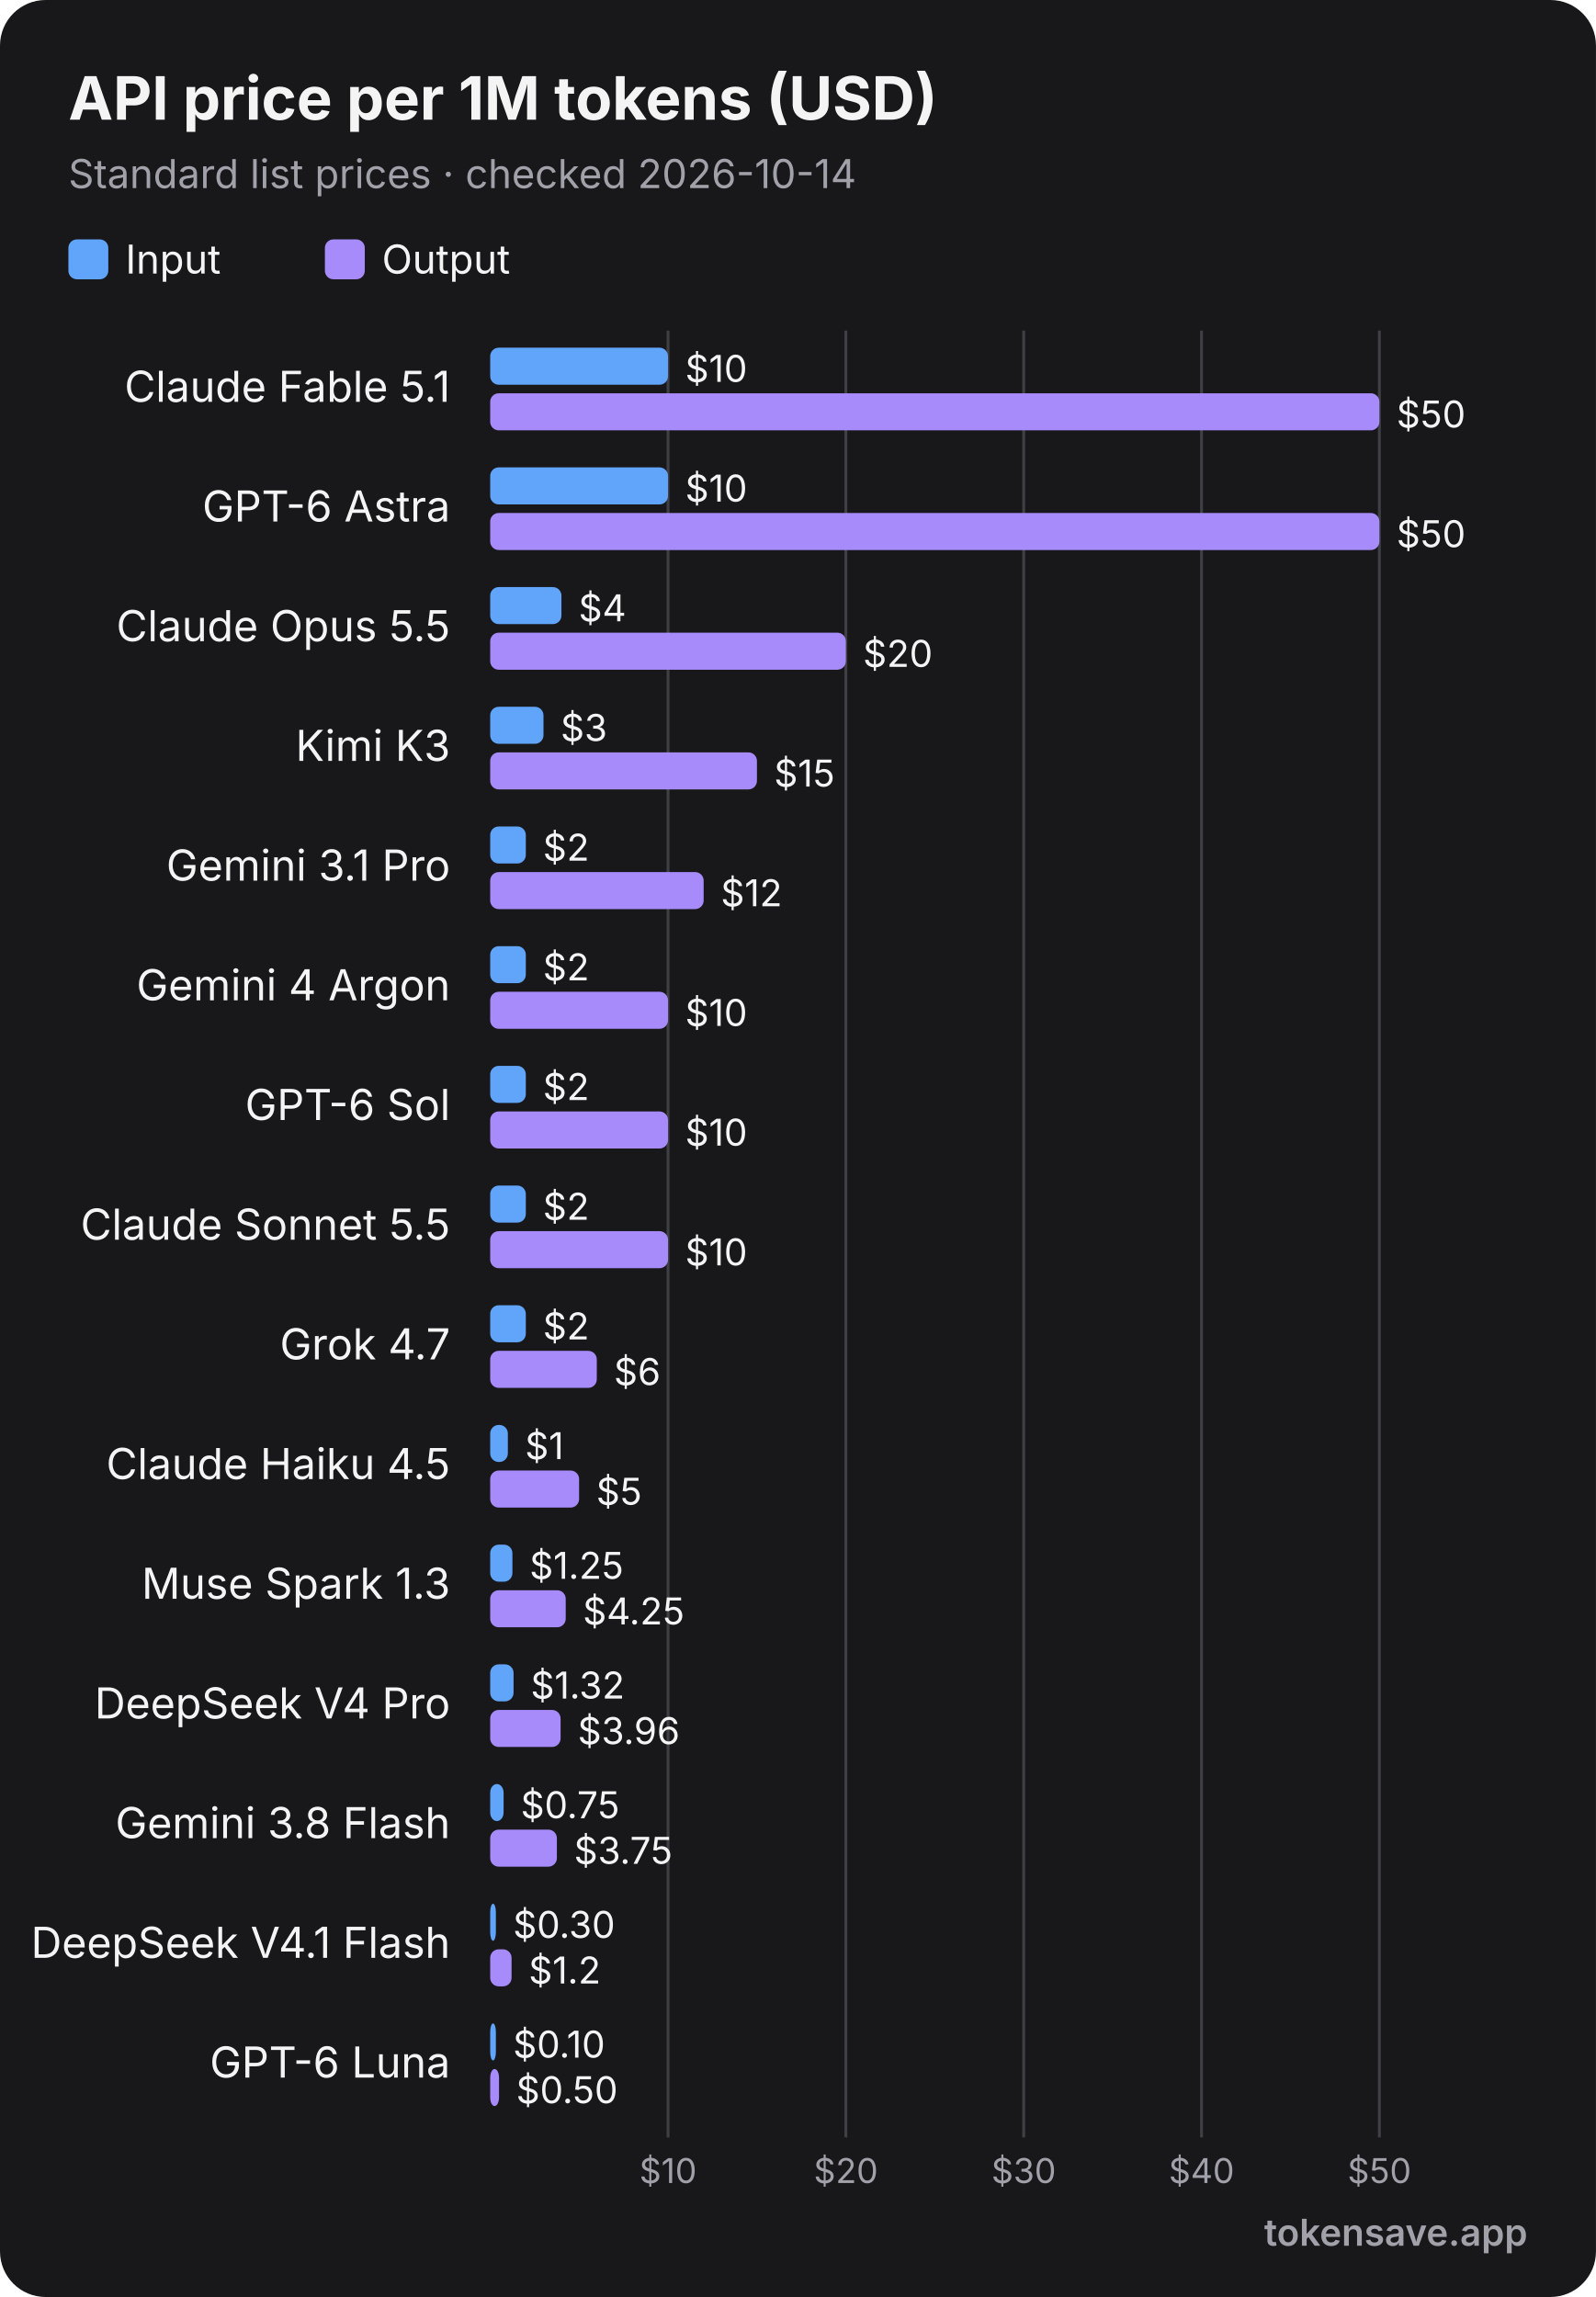
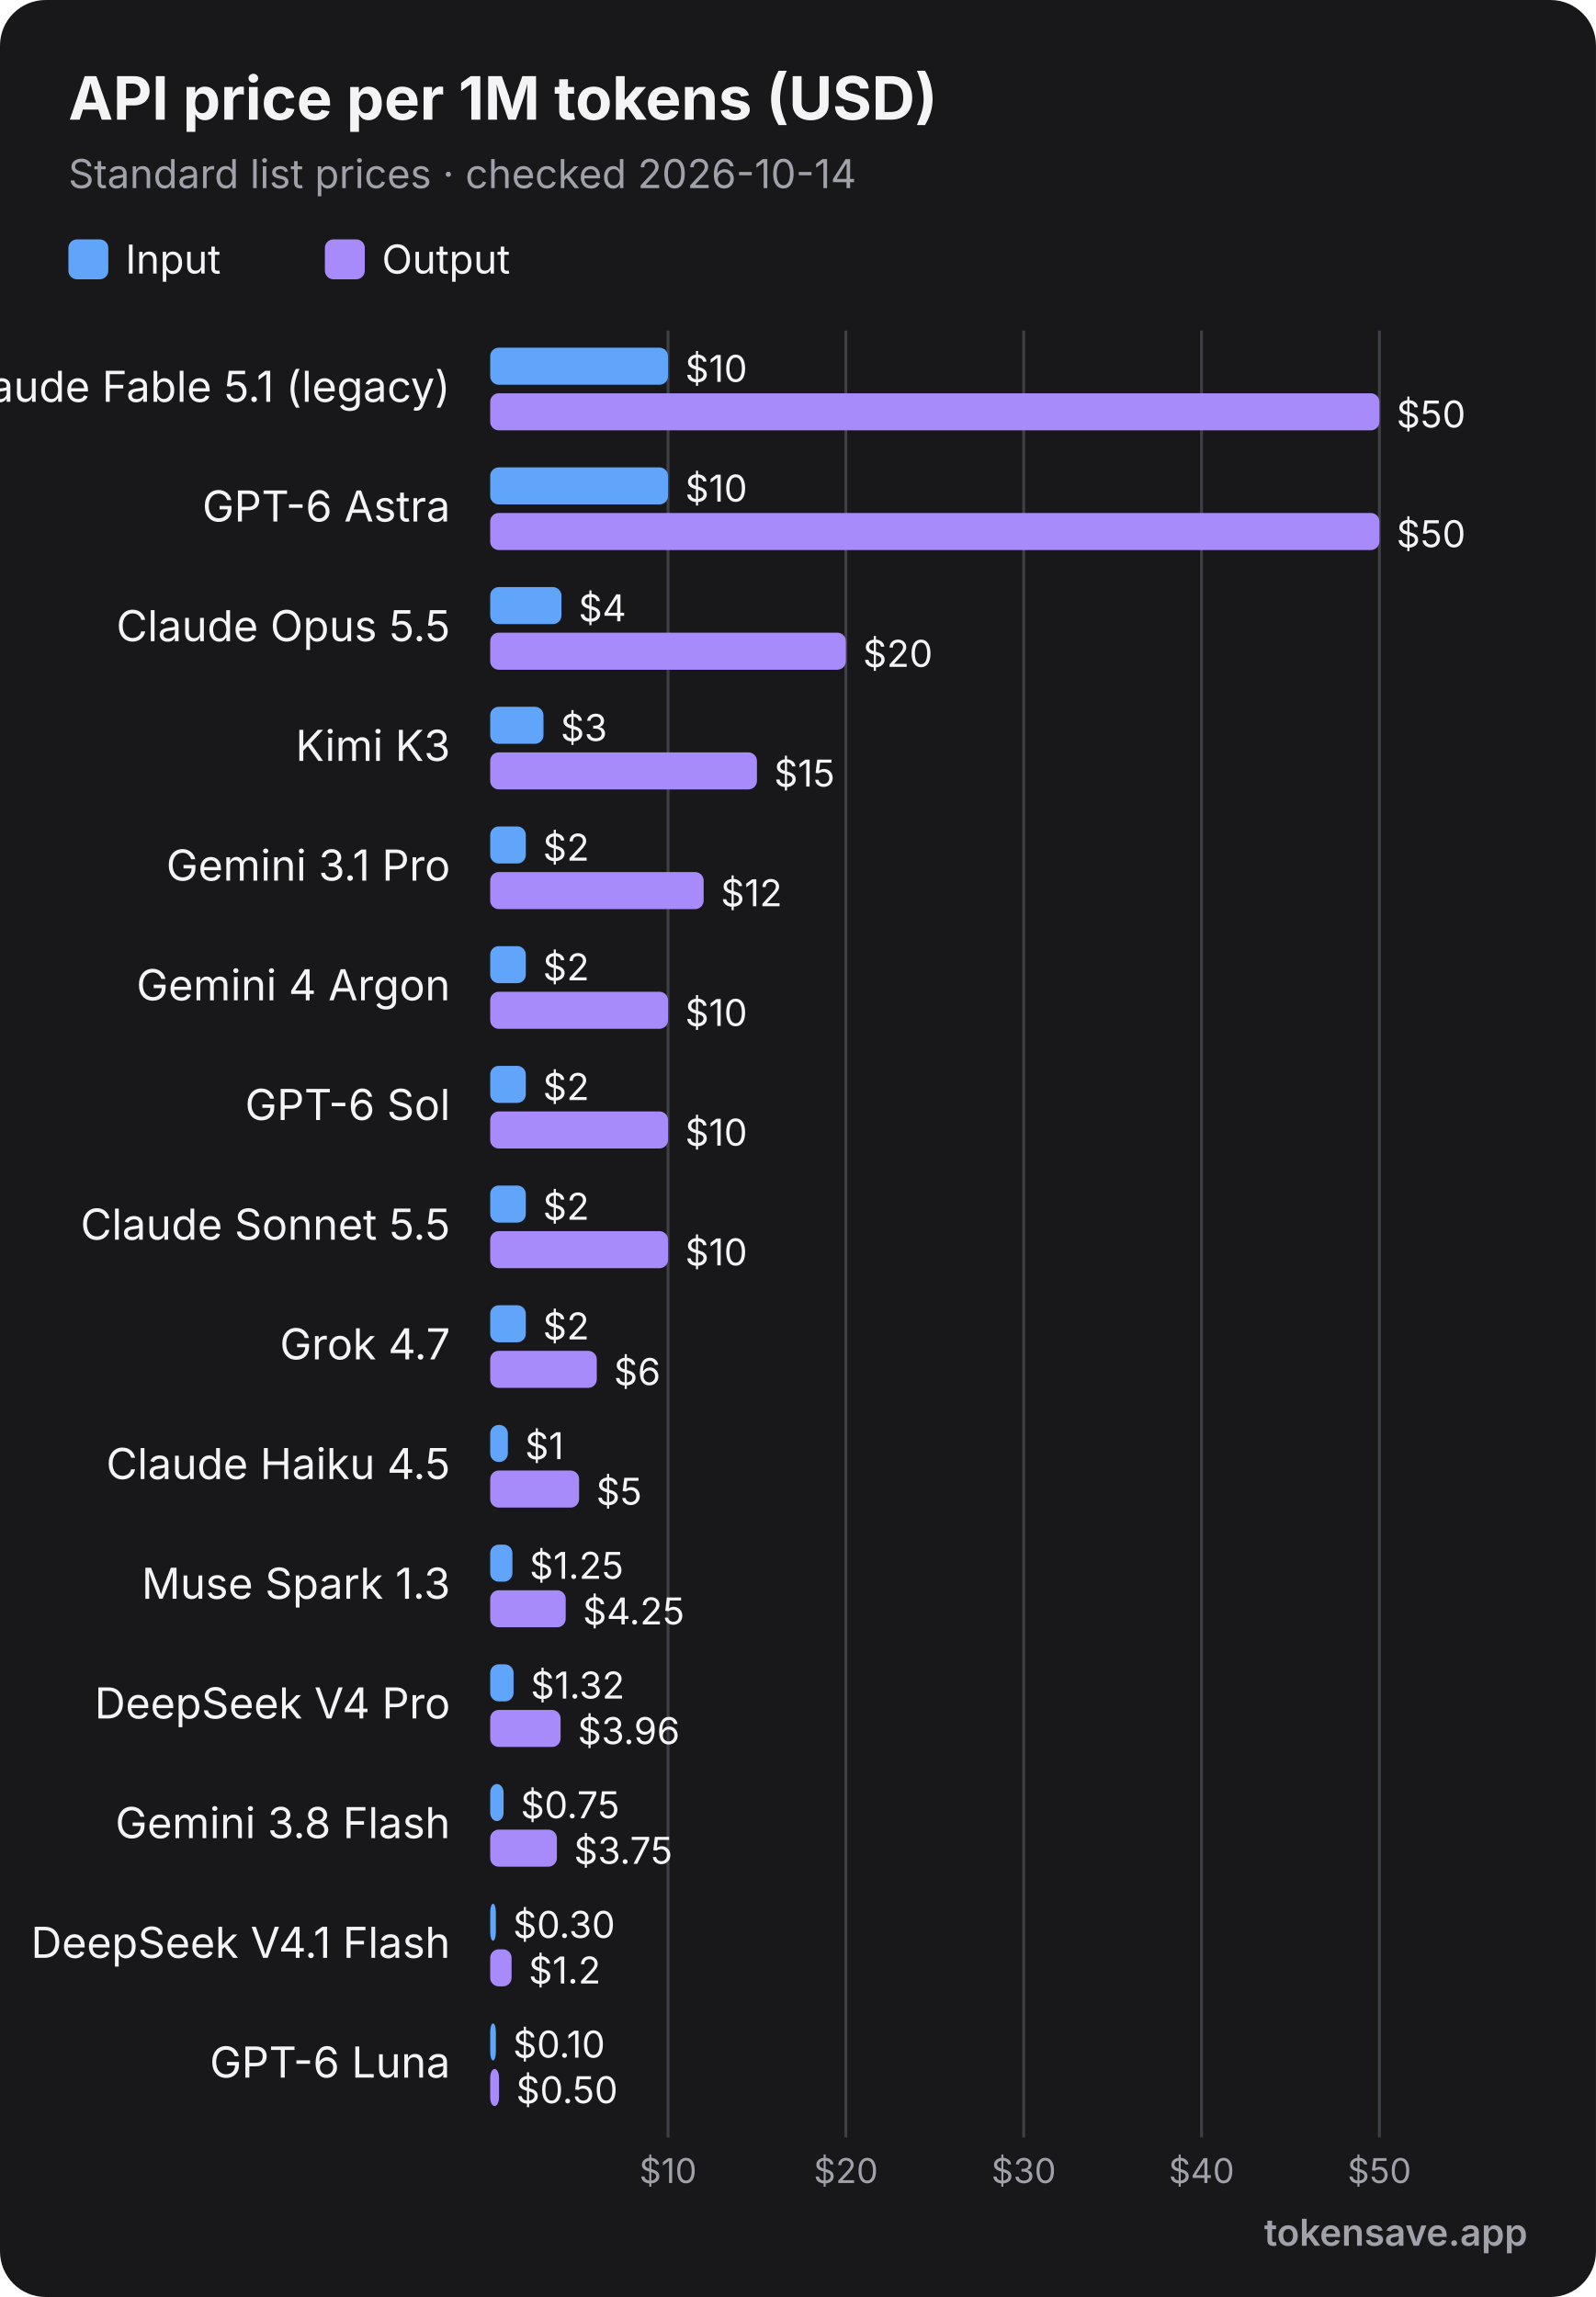
<svg xmlns="http://www.w3.org/2000/svg" viewBox="0 0 560 806" width="560" height="806" role="img" font-family="Inter, 'Segoe UI', Helvetica, Arial, sans-serif">
  <rect width="560" height="806" rx="16" fill="#18181b" />
  <text x="24" y="42" font-size="21" font-weight="700" fill="#f4f4f5">API price per 1M tokens (USD)</text>
  <text x="24" y="66" font-size="14" fill="#a1a1aa">Standard list prices · checked 2026-10-14</text>
  <rect x="24" y="84" width="14" height="14" rx="3" fill="#60a5fa" />
  <text x="44" y="96" font-size="14" fill="#f4f4f5">Input</text>
  <rect x="114" y="84" width="14" height="14" rx="3" fill="#a78bfa" />
  <text x="134" y="96" font-size="14" fill="#f4f4f5">Output</text>
  <line x1="234.4" y1="116" x2="234.4" y2="750" stroke="#3f3f46" stroke-width="1" />
  <text x="234.4" y="766" text-anchor="middle" font-size="12" fill="#a1a1aa">$10</text>
  <line x1="296.8" y1="116" x2="296.8" y2="750" stroke="#3f3f46" stroke-width="1" />
  <text x="296.8" y="766" text-anchor="middle" font-size="12" fill="#a1a1aa">$20</text>
  <line x1="359.2" y1="116" x2="359.2" y2="750" stroke="#3f3f46" stroke-width="1" />
  <text x="359.2" y="766" text-anchor="middle" font-size="12" fill="#a1a1aa">$30</text>
  <line x1="421.6" y1="116" x2="421.6" y2="750" stroke="#3f3f46" stroke-width="1" />
  <text x="421.6" y="766" text-anchor="middle" font-size="12" fill="#a1a1aa">$40</text>
  <line x1="484.0" y1="116" x2="484.0" y2="750" stroke="#3f3f46" stroke-width="1" />
  <text x="484.0" y="766" text-anchor="middle" font-size="12" fill="#a1a1aa">$50</text>
-   <text x="158" y="141" text-anchor="end" font-size="15" font-weight="400" fill="#f4f4f5">Claude Fable 5.1</text>
+   <text x="158" y="141" text-anchor="end" font-size="15" font-weight="400" fill="#f4f4f5">Claude Fable 5.1 (legacy)</text>
  <rect x="172" y="122" width="62.4" height="13" rx="3" fill="#60a5fa" />
  <text x="240.4" y="134" font-size="13" fill="#f4f4f5">$10</text>
  <rect x="172" y="138" width="312.0" height="13" rx="3" fill="#a78bfa" />
  <text x="490.0" y="150" font-size="13" fill="#f4f4f5">$50</text>
  <text x="158" y="183" text-anchor="end" font-size="15" font-weight="400" fill="#f4f4f5">GPT-6 Astra</text>
  <rect x="172" y="164" width="62.4" height="13" rx="3" fill="#60a5fa" />
  <text x="240.4" y="176" font-size="13" fill="#f4f4f5">$10</text>
  <rect x="172" y="180" width="312.0" height="13" rx="3" fill="#a78bfa" />
  <text x="490.0" y="192" font-size="13" fill="#f4f4f5">$50</text>
  <text x="158" y="225" text-anchor="end" font-size="15" font-weight="400" fill="#f4f4f5">Claude Opus 5.5</text>
  <rect x="172" y="206" width="25.0" height="13" rx="3" fill="#60a5fa" />
  <text x="203.0" y="218" font-size="13" fill="#f4f4f5">$4</text>
  <rect x="172" y="222" width="124.8" height="13" rx="3" fill="#a78bfa" />
  <text x="302.8" y="234" font-size="13" fill="#f4f4f5">$20</text>
  <text x="158" y="267" text-anchor="end" font-size="15" font-weight="400" fill="#f4f4f5">Kimi K3</text>
  <rect x="172" y="248" width="18.7" height="13" rx="3" fill="#60a5fa" />
  <text x="196.7" y="260" font-size="13" fill="#f4f4f5">$3</text>
  <rect x="172" y="264" width="93.6" height="13" rx="3" fill="#a78bfa" />
  <text x="271.6" y="276" font-size="13" fill="#f4f4f5">$15</text>
  <text x="158" y="309" text-anchor="end" font-size="15" font-weight="400" fill="#f4f4f5">Gemini 3.1 Pro</text>
  <rect x="172" y="290" width="12.5" height="13" rx="3" fill="#60a5fa" />
  <text x="190.5" y="302" font-size="13" fill="#f4f4f5">$2</text>
  <rect x="172" y="306" width="74.9" height="13" rx="3" fill="#a78bfa" />
  <text x="252.9" y="318" font-size="13" fill="#f4f4f5">$12</text>
  <text x="158" y="351" text-anchor="end" font-size="15" font-weight="400" fill="#f4f4f5">Gemini 4 Argon</text>
  <rect x="172" y="332" width="12.5" height="13" rx="3" fill="#60a5fa" />
  <text x="190.5" y="344" font-size="13" fill="#f4f4f5">$2</text>
  <rect x="172" y="348" width="62.4" height="13" rx="3" fill="#a78bfa" />
  <text x="240.4" y="360" font-size="13" fill="#f4f4f5">$10</text>
  <text x="158" y="393" text-anchor="end" font-size="15" font-weight="400" fill="#f4f4f5">GPT-6 Sol</text>
  <rect x="172" y="374" width="12.5" height="13" rx="3" fill="#60a5fa" />
  <text x="190.5" y="386" font-size="13" fill="#f4f4f5">$2</text>
  <rect x="172" y="390" width="62.4" height="13" rx="3" fill="#a78bfa" />
  <text x="240.4" y="402" font-size="13" fill="#f4f4f5">$10</text>
  <text x="158" y="435" text-anchor="end" font-size="15" font-weight="400" fill="#f4f4f5">Claude Sonnet 5.5</text>
  <rect x="172" y="416" width="12.5" height="13" rx="3" fill="#60a5fa" />
  <text x="190.5" y="428" font-size="13" fill="#f4f4f5">$2</text>
  <rect x="172" y="432" width="62.4" height="13" rx="3" fill="#a78bfa" />
  <text x="240.4" y="444" font-size="13" fill="#f4f4f5">$10</text>
  <text x="158" y="477" text-anchor="end" font-size="15" font-weight="400" fill="#f4f4f5">Grok 4.7</text>
  <rect x="172" y="458" width="12.5" height="13" rx="3" fill="#60a5fa" />
  <text x="190.5" y="470" font-size="13" fill="#f4f4f5">$2</text>
  <rect x="172" y="474" width="37.4" height="13" rx="3" fill="#a78bfa" />
  <text x="215.4" y="486" font-size="13" fill="#f4f4f5">$6</text>
  <text x="158" y="519" text-anchor="end" font-size="15" font-weight="400" fill="#f4f4f5">Claude Haiku 4.5</text>
  <rect x="172" y="500" width="6.2" height="13" rx="3" fill="#60a5fa" />
  <text x="184.2" y="512" font-size="13" fill="#f4f4f5">$1</text>
  <rect x="172" y="516" width="31.2" height="13" rx="3" fill="#a78bfa" />
  <text x="209.2" y="528" font-size="13" fill="#f4f4f5">$5</text>
  <text x="158" y="561" text-anchor="end" font-size="15" font-weight="400" fill="#f4f4f5">Muse Spark 1.3</text>
  <rect x="172" y="542" width="7.8" height="13" rx="3" fill="#60a5fa" />
  <text x="185.8" y="554" font-size="13" fill="#f4f4f5">$1.25</text>
  <rect x="172" y="558" width="26.5" height="13" rx="3" fill="#a78bfa" />
  <text x="204.5" y="570" font-size="13" fill="#f4f4f5">$4.25</text>
  <text x="158" y="603" text-anchor="end" font-size="15" font-weight="400" fill="#f4f4f5">DeepSeek V4 Pro</text>
  <rect x="172" y="584" width="8.2" height="13" rx="3" fill="#60a5fa" />
  <text x="186.2" y="596" font-size="13" fill="#f4f4f5">$1.32</text>
  <rect x="172" y="600" width="24.7" height="13" rx="3" fill="#a78bfa" />
  <text x="202.7" y="612" font-size="13" fill="#f4f4f5">$3.96</text>
  <text x="158" y="645" text-anchor="end" font-size="15" font-weight="400" fill="#f4f4f5">Gemini 3.8 Flash</text>
  <rect x="172" y="626" width="4.7" height="13" rx="3" fill="#60a5fa" />
  <text x="182.7" y="638" font-size="13" fill="#f4f4f5">$0.75</text>
  <rect x="172" y="642" width="23.4" height="13" rx="3" fill="#a78bfa" />
  <text x="201.4" y="654" font-size="13" fill="#f4f4f5">$3.75</text>
  <text x="158" y="687" text-anchor="end" font-size="15" font-weight="400" fill="#f4f4f5">DeepSeek V4.1 Flash</text>
  <rect x="172" y="668" width="2.0" height="13" rx="3" fill="#60a5fa" />
  <text x="180.0" y="680" font-size="13" fill="#f4f4f5">$0.30</text>
  <rect x="172" y="684" width="7.5" height="13" rx="3" fill="#a78bfa" />
  <text x="185.5" y="696" font-size="13" fill="#f4f4f5">$1.2</text>
  <text x="158" y="729" text-anchor="end" font-size="15" font-weight="400" fill="#f4f4f5">GPT-6 Luna</text>
  <rect x="172" y="710" width="2.0" height="13" rx="3" fill="#60a5fa" />
  <text x="180.0" y="722" font-size="13" fill="#f4f4f5">$0.10</text>
  <rect x="172" y="726" width="3.1" height="13" rx="3" fill="#a78bfa" />
  <text x="181.1" y="738" font-size="13" fill="#f4f4f5">$0.50</text>
  <text x="536" y="788" text-anchor="end" font-size="13" font-weight="600" fill="#a1a1aa">tokensave.app</text>
</svg>
